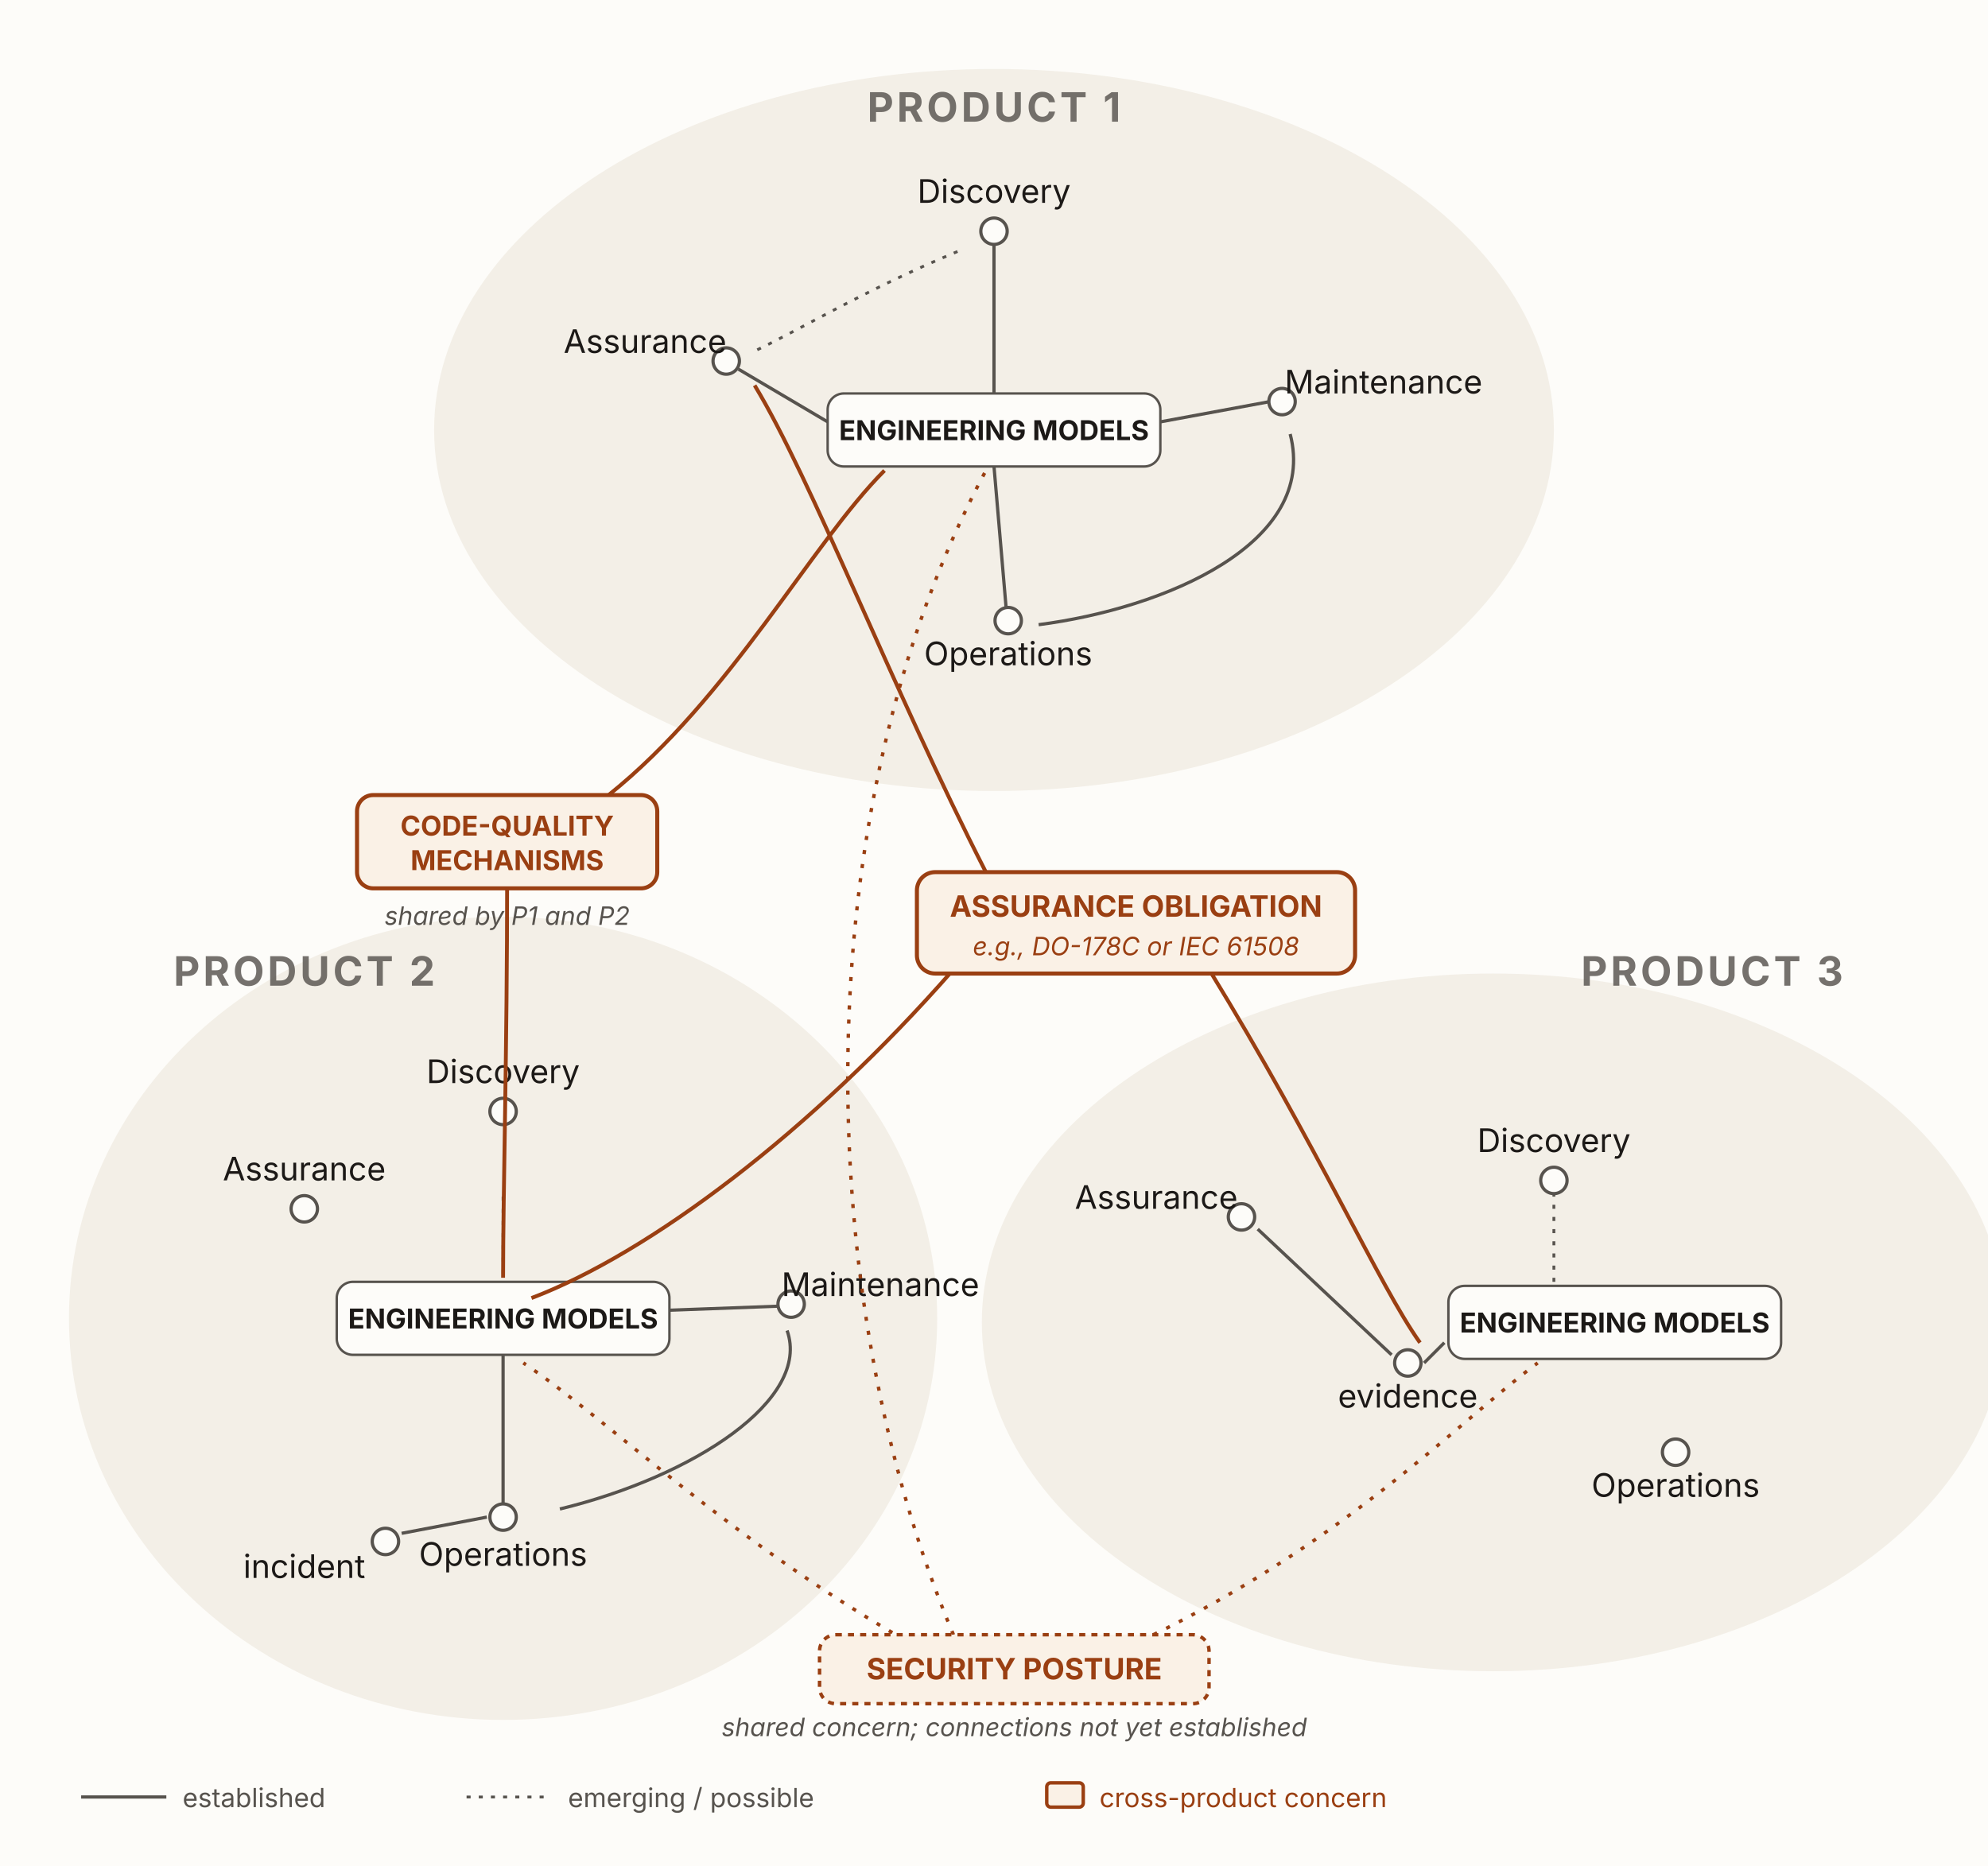
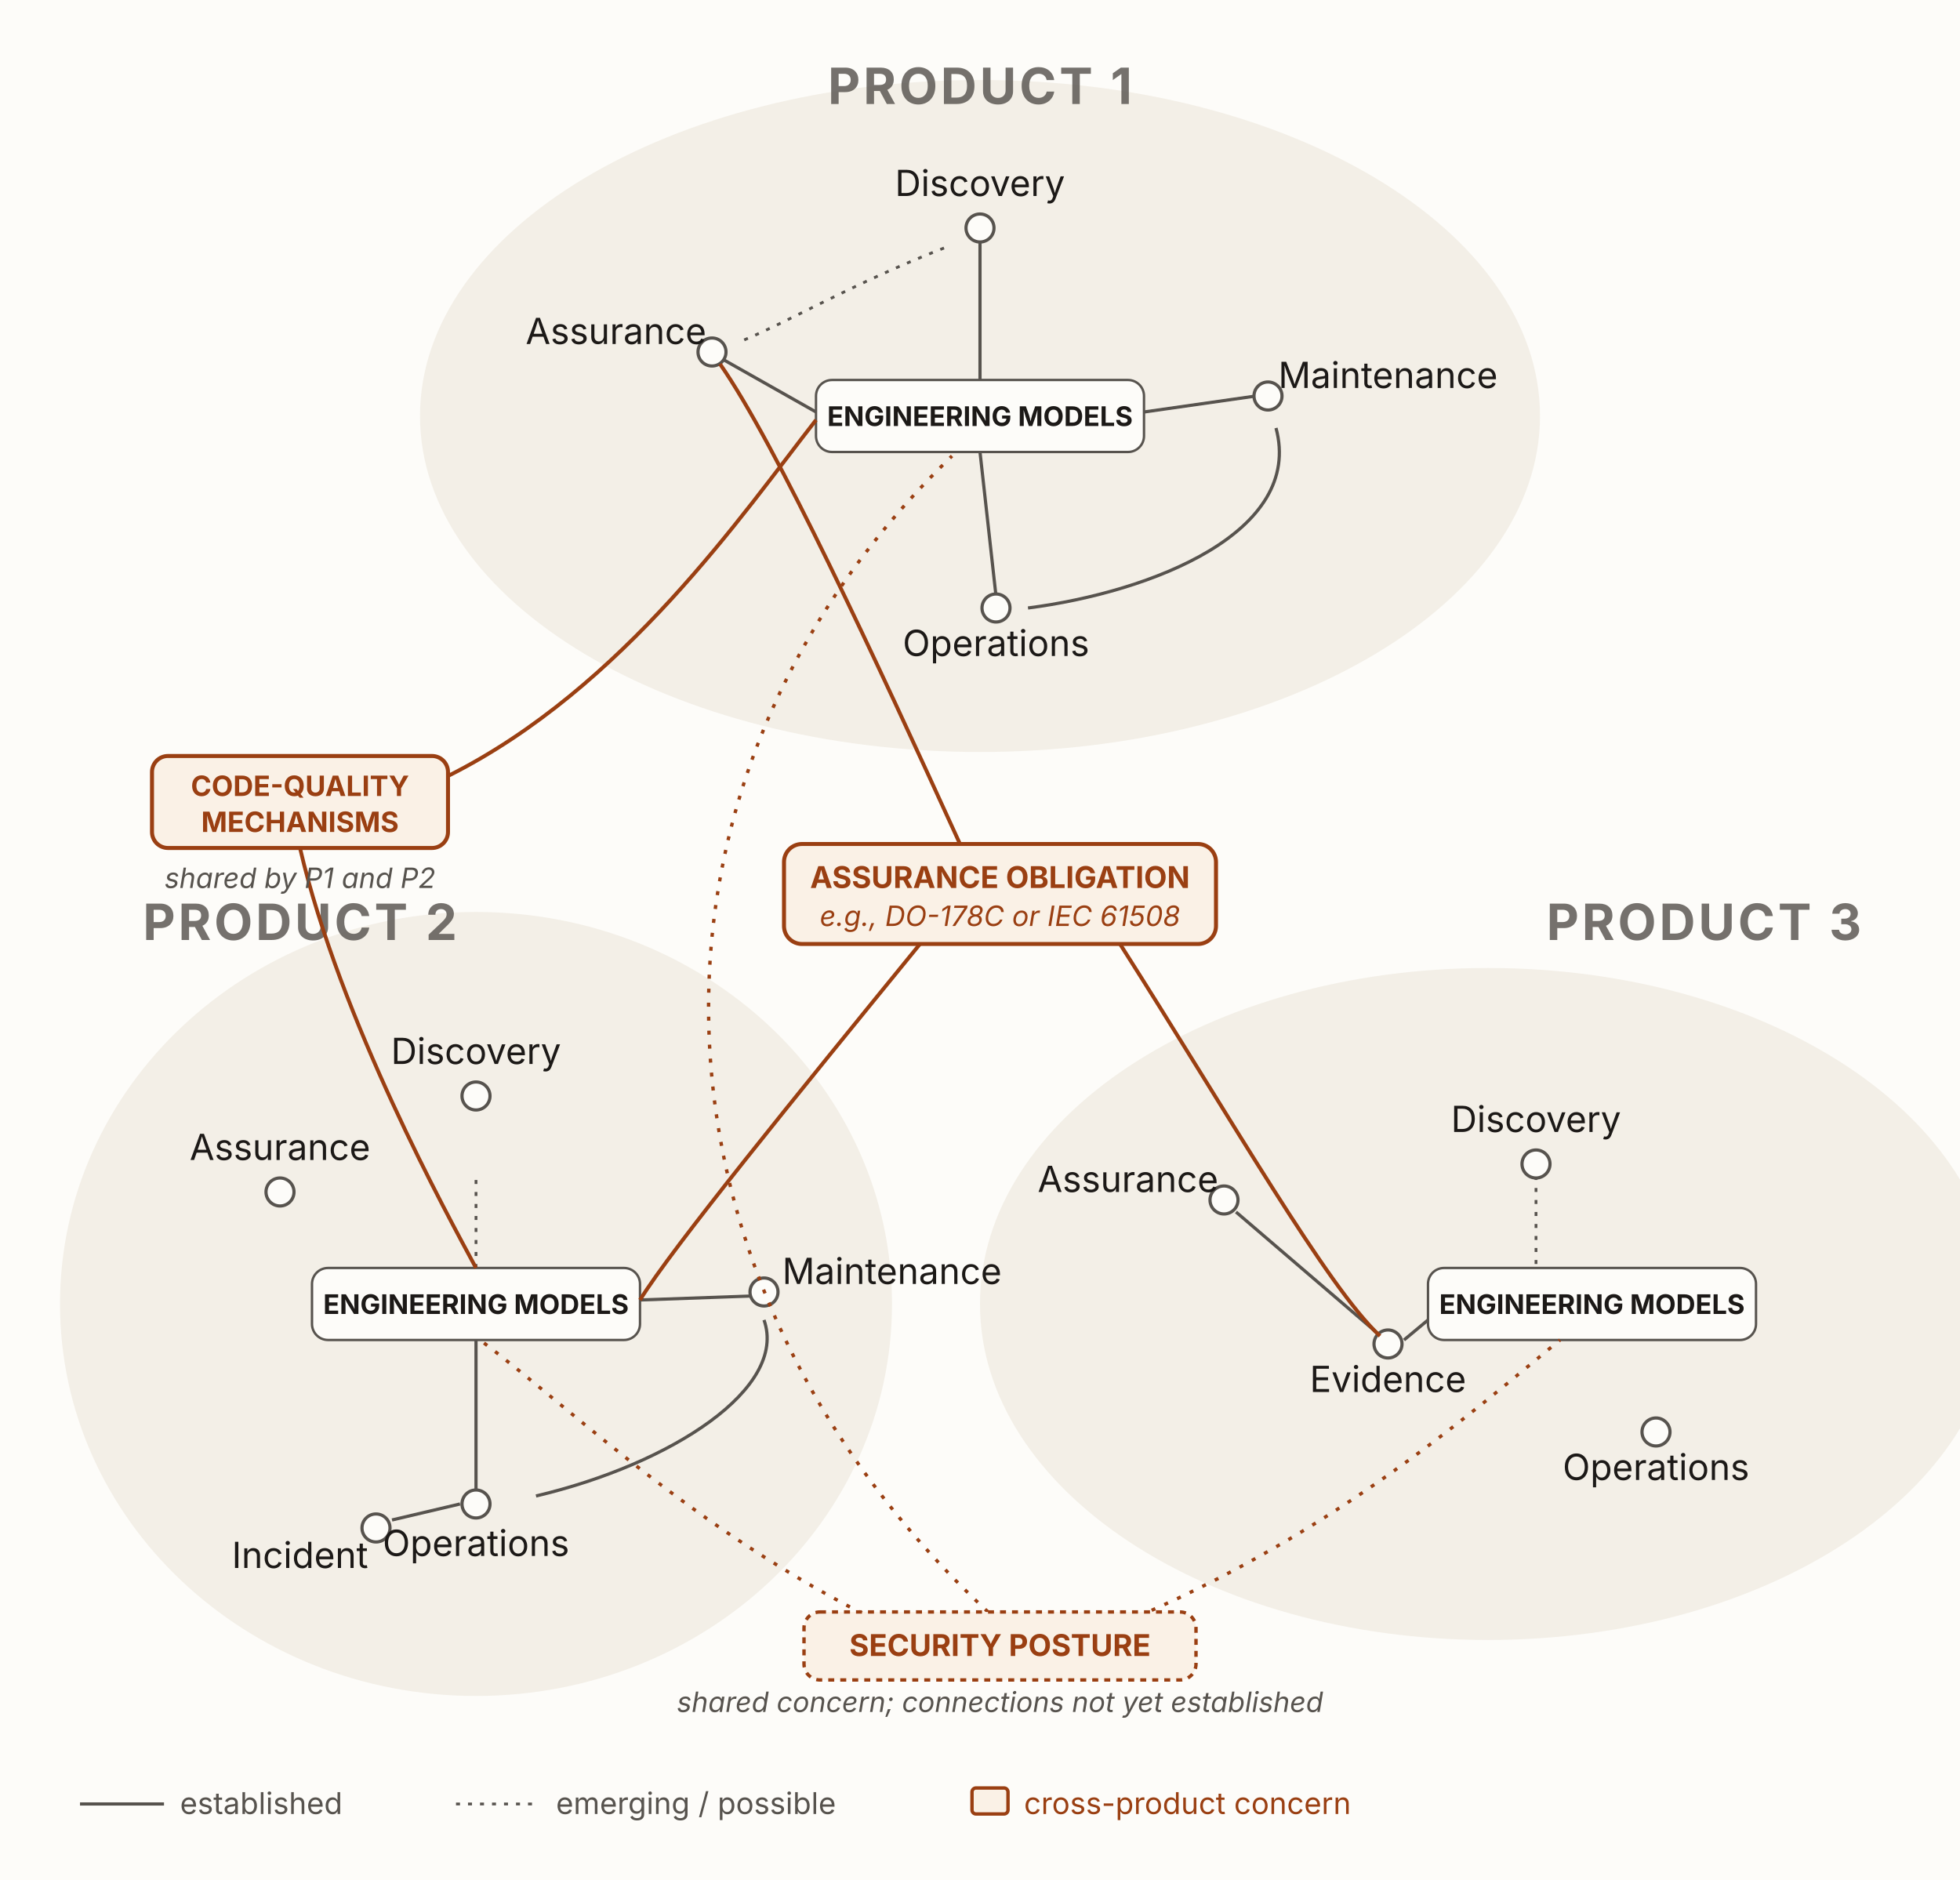
- <svg xmlns="http://www.w3.org/2000/svg" viewBox="0 0 980 920" width="980" height="920" role="img" aria-labelledby="h9Title h9Desc" font-family="'Source Sans 3', -apple-system, 'Segoe UI', sans-serif">
-   <rect x="0" y="0" width="980" height="920" fill="#fdfcf9" />
-   <ellipse cx="490" cy="212" rx="276" ry="178" fill="#f3efe7" />
-   <ellipse cx="248" cy="650" rx="214" ry="198" fill="#f3efe7" />
-   <ellipse cx="736" cy="652" rx="252" ry="172" fill="#f3efe7" />
-   <g text-anchor="middle" font-size="20" font-weight="700" letter-spacing="0.08em" fill="#57534e" opacity="0.82">
-     <text x="490" y="60">PRODUCT 1</text>
-     <text x="150" y="486">PRODUCT 2</text>
-     <text x="844" y="486">PRODUCT 3</text>
+ <svg xmlns="http://www.w3.org/2000/svg" viewBox="0 0 980 940" width="980" height="940" role="img" aria-labelledby="h9Title h9Desc" font-family="'Source Sans 3', -apple-system, 'Segoe UI', sans-serif">
+   <rect x="0" y="0" width="980" height="940" fill="#fdfcf9" />
+   <ellipse cx="490" cy="208" rx="280" ry="168" fill="#f3efe7" />
+   <ellipse cx="238" cy="652" rx="208" ry="196" fill="#f3efe7" />
+   <ellipse cx="744" cy="652" rx="254" ry="168" fill="#f3efe7" />
+   <g text-anchor="middle" font-size="25" font-weight="700" letter-spacing="0.06em" fill="#57534e" opacity="0.82">
+     <text x="490" y="52">PRODUCT 1</text>
+     <text x="150" y="470">PRODUCT 2</text>
+     <text x="852" y="470">PRODUCT 3</text>
  </g>
  <g stroke="#57534e" fill="none">
-     <line x1="490" y1="120" x2="490" y2="194" stroke-width="1.6" />
-     <line x1="364" y1="182" x2="408" y2="208" stroke-width="1.6" />
-     <line x1="572" y1="208" x2="626" y2="198" stroke-width="1.6" />
-     <line x1="490" y1="230" x2="496" y2="300" stroke-width="1.6" />
-     <path d="M636,214 C650,268 574,300 512,308" stroke-width="1.6" />
-     <path d="M472,124 C424,144 392,164 370,174" stroke-width="1.4" stroke-dasharray="2 4" />
+     <line x1="490" y1="120" x2="490" y2="190" stroke-width="1.6" />
+     <line x1="362" y1="180" x2="408" y2="206" stroke-width="1.6" />
+     <line x1="572" y1="206" x2="628" y2="198" stroke-width="1.6" />
+     <line x1="490" y1="226" x2="498" y2="298" stroke-width="1.6" />
+     <path d="M638,214 C652,266 576,296 514,304" stroke-width="1.6" />
+     <path d="M472,124 C426,142 396,160 372,170" stroke-width="1.4" stroke-dasharray="2 4" />
  </g>
-   <rect x="408" y="194" width="164" height="36" rx="8" fill="#fdfcf9" stroke="#57534e" stroke-width="1.2" />
-   <text x="490" y="217" text-anchor="middle" font-size="13.5" font-weight="700" fill="#1c1917">ENGINEERING MODELS</text>
+   <rect x="408" y="190" width="164" height="36" rx="8" fill="#fdfcf9" stroke="#57534e" stroke-width="1.2" />
+   <text x="490" y="213" text-anchor="middle" font-size="13.5" font-weight="700" fill="#1c1917">ENGINEERING MODELS</text>
  <g fill="#fdfcf9" stroke="#57534e" stroke-width="1.6">
-     <circle cx="490" cy="114" r="6.5" />
-     <circle cx="358" cy="178" r="6.5" />
-     <circle cx="632" cy="198" r="6.5" />
-     <circle cx="497" cy="306" r="6.5" />
+     <circle cx="490" cy="114" r="7" />
+     <circle cx="356" cy="176" r="7" />
+     <circle cx="634" cy="198" r="7" />
+     <circle cx="498" cy="304" r="7" />
  </g>
-   <g font-size="16" fill="#1c1917">
-     <text x="490" y="100" text-anchor="middle">Discovery</text>
-     <text x="318" y="174" text-anchor="middle">Assurance</text>
-     <text x="682" y="194" text-anchor="middle">Maintenance</text>
-     <text x="497" y="328" text-anchor="middle">Operations</text>
+   <g font-size="18" fill="#1c1917">
+     <text x="490" y="98" text-anchor="middle">Discovery</text>
+     <text x="308" y="172" text-anchor="middle">Assurance</text>
+     <text x="694" y="194" text-anchor="middle">Maintenance</text>
+     <text x="498" y="328" text-anchor="middle">Operations</text>
  </g>
  <g stroke="#57534e" fill="none">
-     <line x1="330" y1="646" x2="384" y2="644" stroke-width="1.6" />
-     <line x1="248" y1="668" x2="248" y2="742" stroke-width="1.6" />
-     <path d="M388,656 C400,690 342,728 276,744" stroke-width="1.6" />
-     <line x1="240" y1="748" x2="198" y2="756" stroke-width="1.6" />
-     <line x1="248" y1="590" x2="248" y2="632" stroke-width="1.4" stroke-dasharray="2 4" />
+     <line x1="320" y1="650" x2="376" y2="648" stroke-width="1.6" />
+     <line x1="238" y1="670" x2="238" y2="746" stroke-width="1.6" />
+     <path d="M382,660 C394,694 336,732 268,748" stroke-width="1.6" />
+     <line x1="196" y1="760" x2="230" y2="752" stroke-width="1.6" />
+     <line x1="238" y1="590" x2="238" y2="634" stroke-width="1.4" stroke-dasharray="2 4" />
  </g>
-   <rect x="166" y="632" width="164" height="36" rx="8" fill="#fdfcf9" stroke="#57534e" stroke-width="1.2" />
-   <text x="248" y="655" text-anchor="middle" font-size="13.5" font-weight="700" fill="#1c1917">ENGINEERING MODELS</text>
+   <rect x="156" y="634" width="164" height="36" rx="8" fill="#fdfcf9" stroke="#57534e" stroke-width="1.2" />
+   <text x="238" y="657" text-anchor="middle" font-size="13.5" font-weight="700" fill="#1c1917">ENGINEERING MODELS</text>
  <g fill="#fdfcf9" stroke="#57534e" stroke-width="1.6">
-     <circle cx="248" cy="548" r="6.5" />
-     <circle cx="390" cy="643" r="6.5" />
-     <circle cx="248" cy="748" r="6.5" />
-     <circle cx="190" cy="760" r="6.5" />
-     <circle cx="150" cy="596" r="6.5" />
+     <circle cx="238" cy="548" r="7" />
+     <circle cx="382" cy="646" r="7" />
+     <circle cx="238" cy="752" r="7" />
+     <circle cx="188" cy="764" r="7" />
+     <circle cx="140" cy="596" r="7" />
  </g>
-   <g font-size="16" fill="#1c1917">
-     <text x="248" y="534" text-anchor="middle">Discovery</text>
-     <text x="434" y="639" text-anchor="middle">Maintenance</text>
-     <text x="248" y="772" text-anchor="middle">Operations</text>
-     <text x="150" y="778" text-anchor="middle">incident</text>
-     <text x="150" y="582" text-anchor="middle">Assurance</text>
+   <g font-size="18" fill="#1c1917">
+     <text x="238" y="532" text-anchor="middle">Discovery</text>
+     <text x="446" y="642" text-anchor="middle">Maintenance</text>
+     <text x="238" y="778" text-anchor="middle">Operations</text>
+     <text x="150" y="784" text-anchor="middle">Incident</text>
+     <text x="140" y="580" text-anchor="middle">Assurance</text>
  </g>
  <g stroke="#57534e" fill="none">
-     <line x1="620" y1="606" x2="686" y2="668" stroke-width="1.6" />
-     <line x1="702" y1="672" x2="712" y2="662" stroke-width="1.6" />
-     <line x1="766" y1="588" x2="766" y2="634" stroke-width="1.4" stroke-dasharray="2 4" />
+     <line x1="618" y1="606" x2="688" y2="666" stroke-width="1.6" />
+     <line x1="702" y1="670" x2="714" y2="660" stroke-width="1.6" />
+     <line x1="768" y1="588" x2="768" y2="634" stroke-width="1.4" stroke-dasharray="2 4" />
  </g>
  <rect x="714" y="634" width="164" height="36" rx="8" fill="#fdfcf9" stroke="#57534e" stroke-width="1.2" />
  <text x="796" y="657" text-anchor="middle" font-size="13.5" font-weight="700" fill="#1c1917">ENGINEERING MODELS</text>
  <g fill="#fdfcf9" stroke="#57534e" stroke-width="1.6">
-     <circle cx="612" cy="600" r="6.5" />
-     <circle cx="694" cy="672" r="6.5" />
-     <circle cx="766" cy="582" r="6.5" />
-     <circle cx="826" cy="716" r="6.5" />
+     <circle cx="612" cy="600" r="7" />
+     <circle cx="694" cy="672" r="7" />
+     <circle cx="768" cy="582" r="7" />
+     <circle cx="828" cy="716" r="7" />
  </g>
-   <g font-size="16" fill="#1c1917">
-     <text x="570" y="596" text-anchor="middle">Assurance</text>
-     <text x="694" y="694" text-anchor="middle">evidence</text>
-     <text x="766" y="568" text-anchor="middle">Discovery</text>
-     <text x="826" y="738" text-anchor="middle">Operations</text>
+   <g font-size="18" fill="#1c1917">
+     <text x="564" y="596" text-anchor="middle">Assurance</text>
+     <text x="694" y="696" text-anchor="middle">Evidence</text>
+     <text x="768" y="566" text-anchor="middle">Discovery</text>
+     <text x="828" y="740" text-anchor="middle">Operations</text>
  </g>
  <g stroke="#9a3f12" fill="none" stroke-width="1.9">
-     <path d="M300,392 C360,344 400,268 436,232" />
-     <path d="M250,432 C250,520 248,586 248,630" />
+     <path d="M224,388 C312,344 372,256 408,210" />
+     <path d="M150,424 C170,510 224,608 238,634" />
  </g>
-   <rect x="176" y="392" width="148" height="46" rx="8" fill="#faf1e6" stroke="#9a3f12" stroke-width="2" />
-   <text x="250" y="412" text-anchor="middle" font-size="13.5" font-weight="700" fill="#9a3f12">CODE-QUALITY</text>
-   <text x="250" y="429" text-anchor="middle" font-size="13.5" font-weight="700" fill="#9a3f12">MECHANISMS</text>
-   <text x="250" y="456" text-anchor="middle" font-size="12.5" font-style="italic" fill="#57534e">shared by P1 and P2</text>
+   <rect x="76" y="378" width="148" height="46" rx="8" fill="#faf1e6" stroke="#9a3f12" stroke-width="2" />
+   <text x="150" y="398" text-anchor="middle" font-size="14" font-weight="700" fill="#9a3f12">CODE-QUALITY</text>
+   <text x="150" y="416" text-anchor="middle" font-size="14" font-weight="700" fill="#9a3f12">MECHANISMS</text>
+   <text x="150" y="444" text-anchor="middle" font-size="14" font-style="italic" fill="#57534e">shared by P1 and P2</text>
  <g stroke="#9a3f12" fill="none" stroke-width="1.9">
-     <path d="M486,430 C440,340 400,236 372,190" />
-     <path d="M470,478 C400,558 320,618 262,640" />
-     <path d="M596,478 C650,566 680,634 700,662" />
+     <path d="M480,422 C438,330 388,222 360,182" />
+     <path d="M460,472 C398,548 336,624 320,650" />
+     <path d="M560,472 C616,560 664,644 690,668" />
  </g>
-   <rect x="452" y="430" width="216" height="50" rx="9" fill="#faf1e6" stroke="#9a3f12" stroke-width="2" />
-   <text x="560" y="452" text-anchor="middle" font-size="14.5" font-weight="700" fill="#9a3f12">ASSURANCE OBLIGATION</text>
-   <text x="560" y="471" text-anchor="middle" font-size="12.5" font-style="italic" fill="#9a3f12">e.g., DO-178C or IEC 61508</text>
+   <rect x="392" y="422" width="216" height="50" rx="9" fill="#faf1e6" stroke="#9a3f12" stroke-width="2" />
+   <text x="500" y="444" text-anchor="middle" font-size="15" font-weight="700" fill="#9a3f12">ASSURANCE OBLIGATION</text>
+   <text x="500" y="463" text-anchor="middle" font-size="14" font-style="italic" fill="#9a3f12">e.g., DO-178C or IEC 61508</text>
  <g stroke="#9a3f12" fill="none" stroke-width="1.7" stroke-dasharray="2 5">
-     <path d="M470,806 C400,640 396,400 486,232" />
-     <path d="M452,812 C360,760 300,700 258,672" />
-     <path d="M556,812 C660,764 720,700 758,672" />
+     <path d="M494,806 C316,640 306,392 476,228" />
+     <path d="M450,816 C352,770 288,706 240,670" />
+     <path d="M550,816 C662,772 736,706 780,670" />
  </g>
-   <rect x="404" y="806" width="192" height="34" rx="8" fill="#faf1e6" stroke="#9a3f12" stroke-width="1.7" stroke-dasharray="3 3" />
-   <text x="500" y="828" text-anchor="middle" font-size="14.5" font-weight="700" fill="#9a3f12">SECURITY POSTURE</text>
-   <text x="500" y="856" text-anchor="middle" font-size="12.5" font-style="italic" fill="#57534e">shared concern; connections not yet established</text>
-   <g font-size="13" fill="#57534e">
-     <line x1="40" y1="886" x2="82" y2="886" stroke="#57534e" stroke-width="1.6" />
-     <text x="90" y="891">established</text>
-     <line x1="230" y1="886" x2="272" y2="886" stroke="#57534e" stroke-width="1.4" stroke-dasharray="2 4" />
-     <text x="280" y="891">emerging / possible</text>
-     <rect x="516" y="879" width="18" height="12" rx="2" fill="#faf1e6" stroke="#9a3f12" stroke-width="1.7" />
-     <text x="542" y="891" fill="#9a3f12">cross-product concern</text>
+   <rect x="402" y="806" width="196" height="34" rx="8" fill="#faf1e6" stroke="#9a3f12" stroke-width="1.7" stroke-dasharray="3 3" />
+   <text x="500" y="828" text-anchor="middle" font-size="15" font-weight="700" fill="#9a3f12">SECURITY POSTURE</text>
+   <text x="500" y="856" text-anchor="middle" font-size="14" font-style="italic" fill="#57534e">shared concern; connections not yet established</text>
+   <g font-size="15" fill="#57534e">
+     <line x1="40" y1="902" x2="82" y2="902" stroke="#57534e" stroke-width="1.6" />
+     <text x="90" y="907">established</text>
+     <line x1="228" y1="902" x2="270" y2="902" stroke="#57534e" stroke-width="1.4" stroke-dasharray="2 4" />
+     <text x="278" y="907">emerging / possible</text>
+     <rect x="486" y="894" width="18" height="13" rx="2" fill="#faf1e6" stroke="#9a3f12" stroke-width="1.7" />
+     <text x="512" y="907" fill="#9a3f12">cross-product concern</text>
  </g>
</svg>
